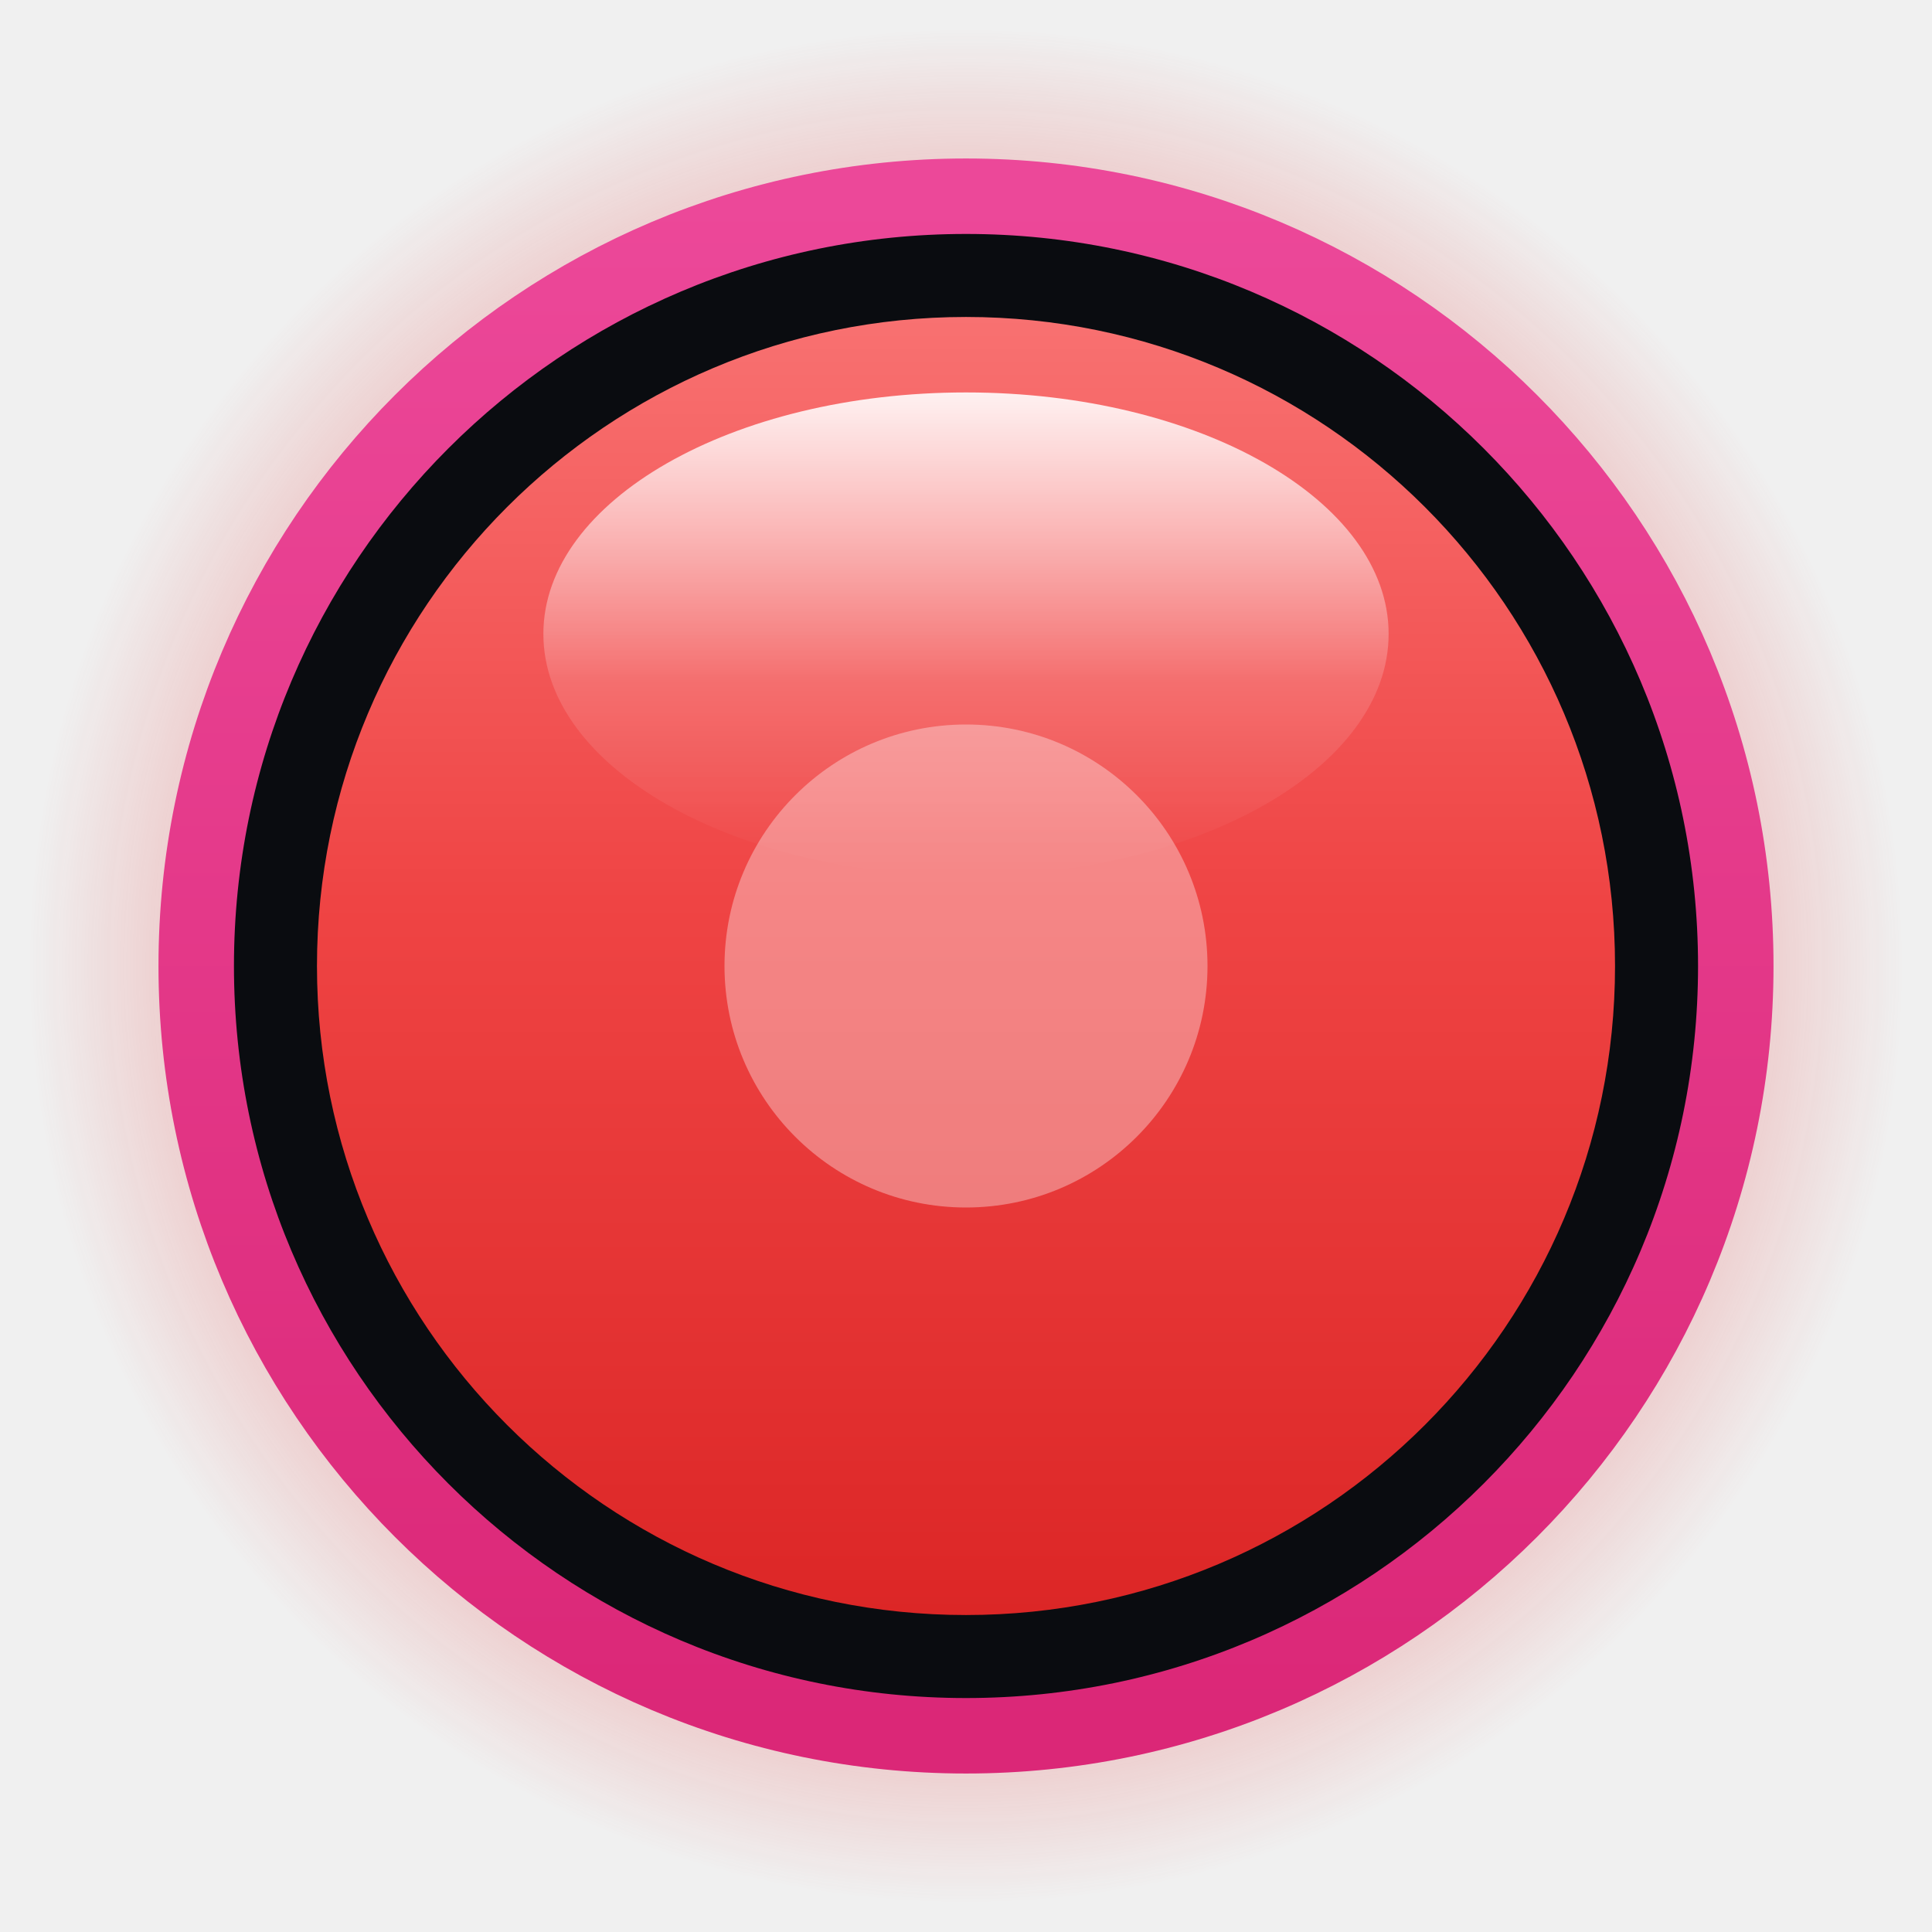
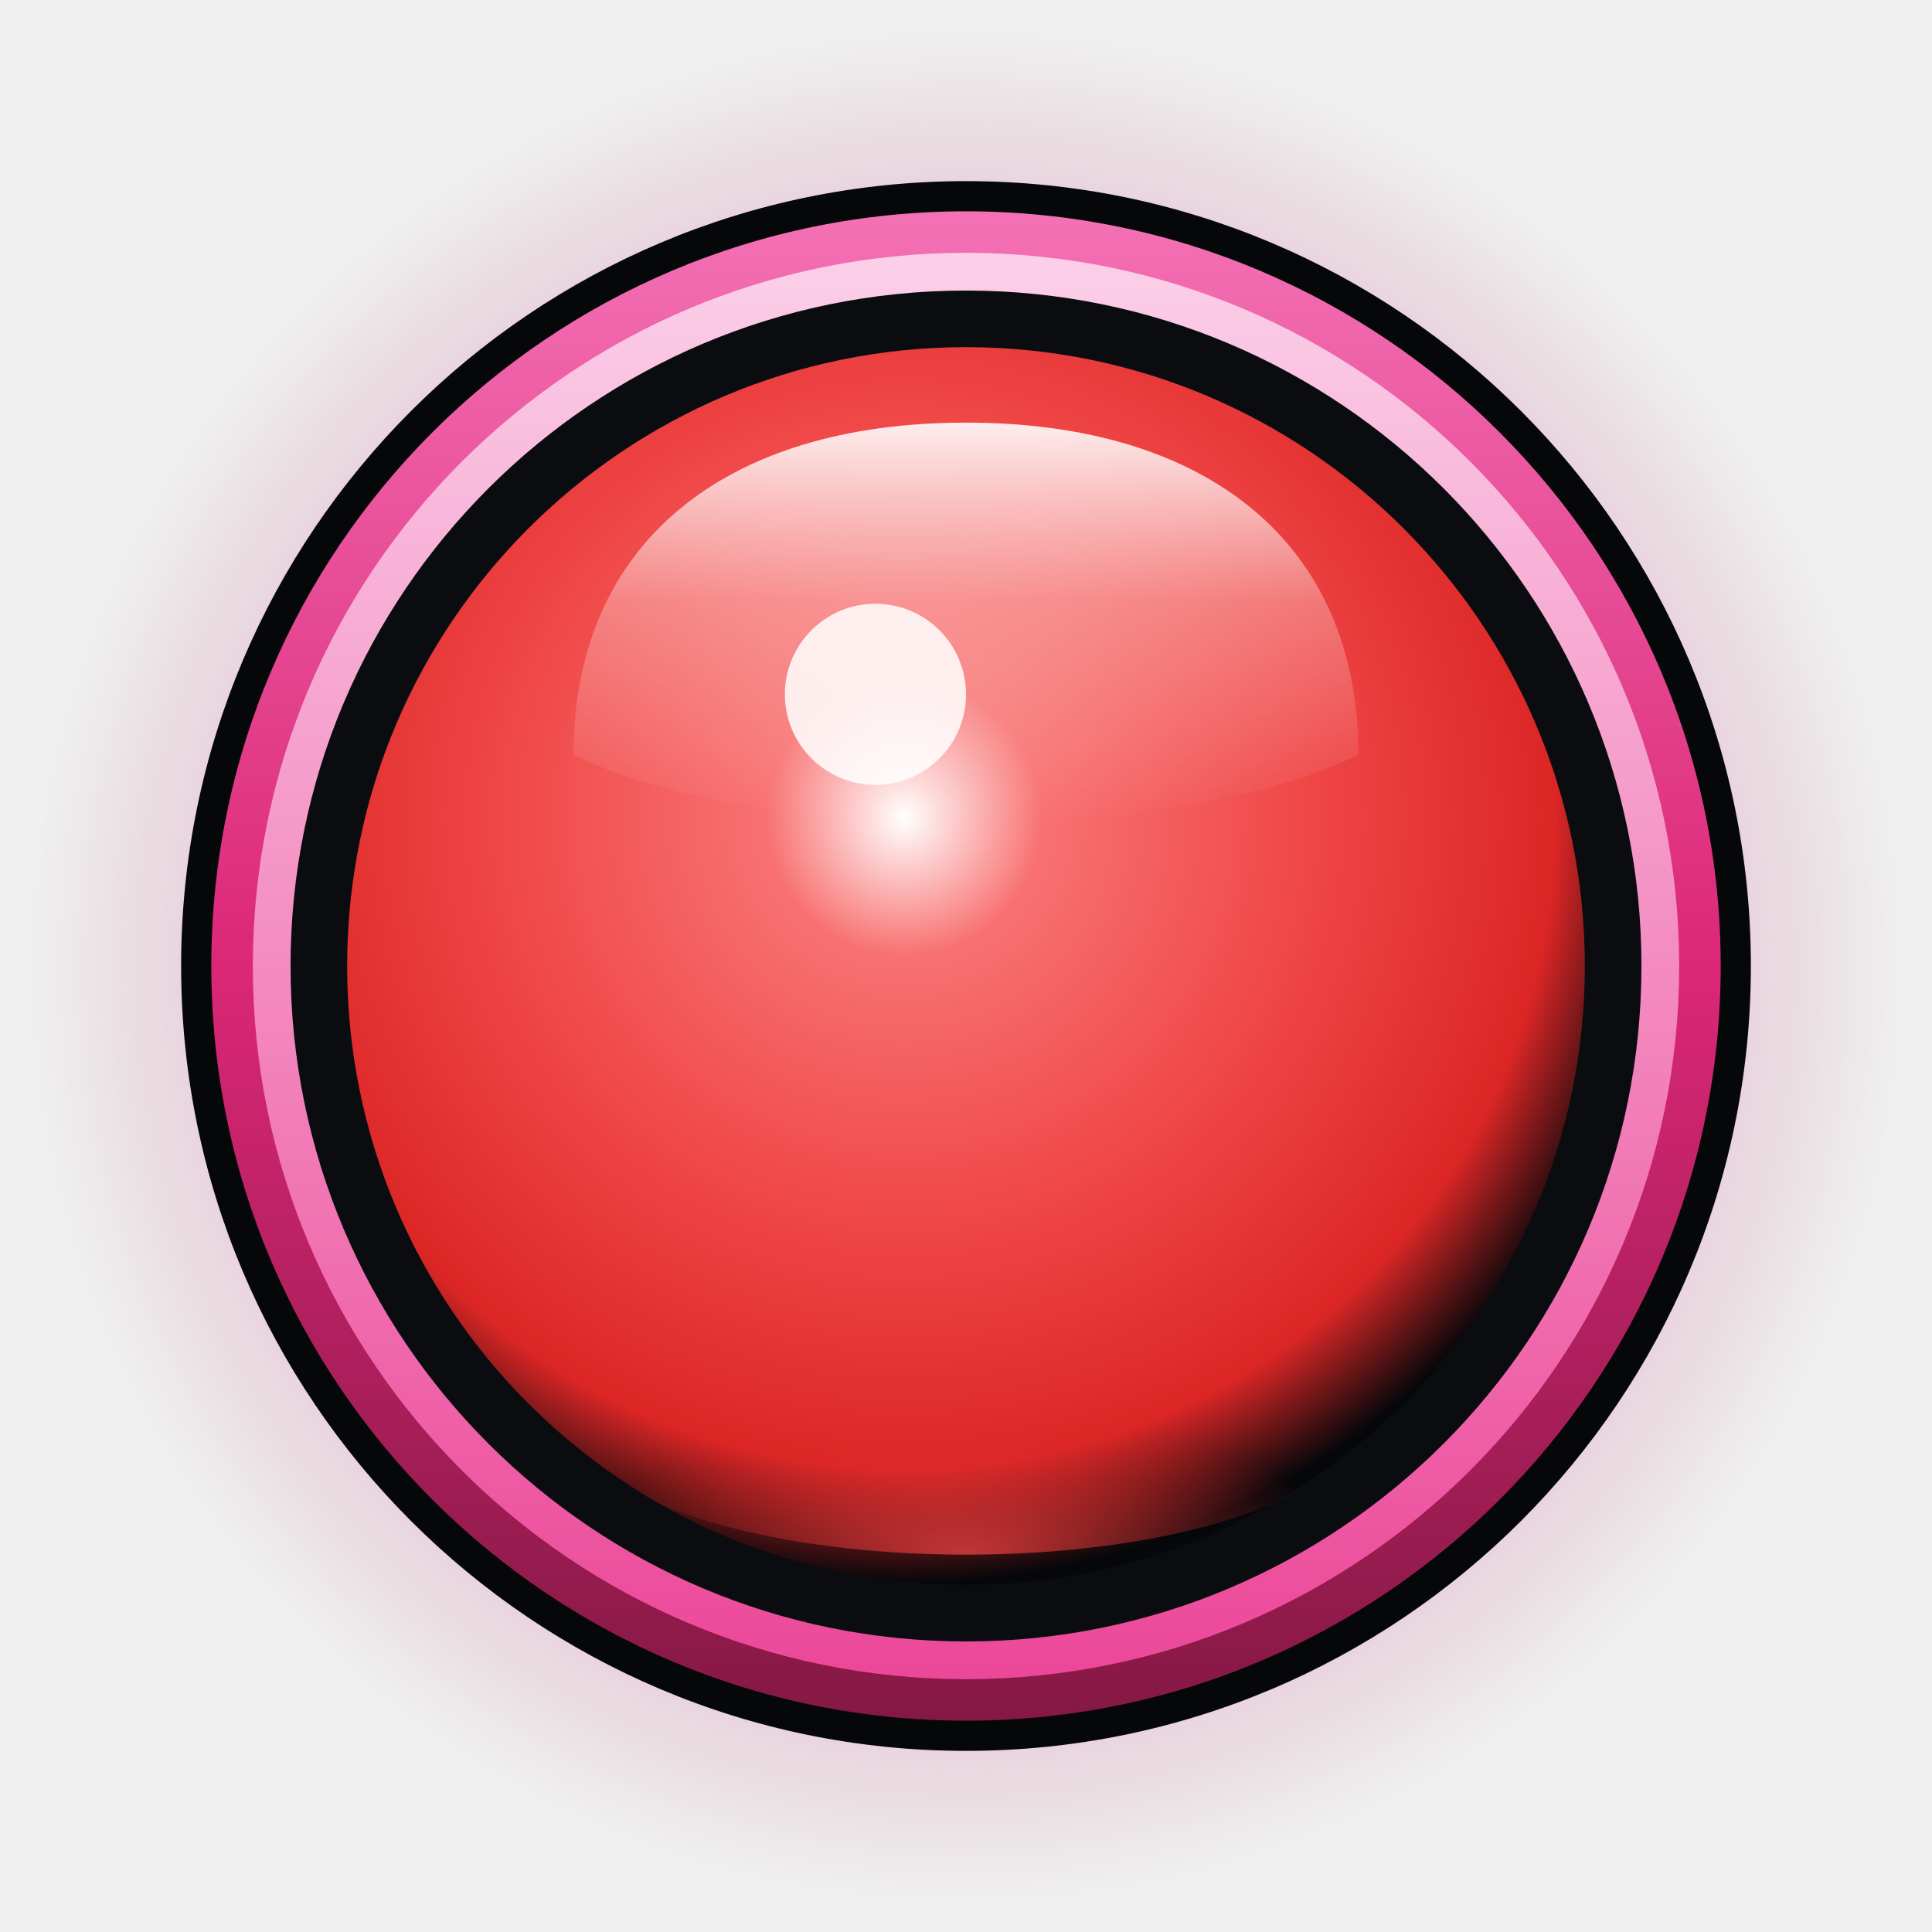
<svg xmlns="http://www.w3.org/2000/svg" version="1.1" viewBox="0 0 128 128" width="128" height="128">
  <defs>
-     <radialGradient id="glow_grad" cx="50%" cy="50%" r="50%">
-       <stop offset="0%" stop-color="#F87171" stop-opacity="0.95" />
-       <stop offset="65%" stop-color="#EF4444" stop-opacity="0.40" />
-       <stop offset="100%" stop-color="#DC2626" stop-opacity="0" />
+     <radialGradient id="bloom_grad" cx="50%" cy="50%" r="50%">
+       <stop offset="0%" stop-color="#F472B6" stop-opacity="0.95" />
+       <stop offset="50%" stop-color="#EC4899" stop-opacity="0.55" />
+       <stop offset="75%" stop-color="#DB2777" stop-opacity="0.20" />
+       <stop offset="100%" stop-color="#831843" stop-opacity="0.0" />
    </radialGradient>
-     <linearGradient id="sphere_grad" x1="0%" y1="0%" x2="0%" y2="100%">
-       <stop offset="0%" stop-color="#F87171" />
-       <stop offset="45%" stop-color="#EF4444" />
-       <stop offset="100%" stop-color="#DC2626" />
+     <linearGradient id="bezel_pink" x1="0%" y1="0%" x2="0%" y2="100%">
+       <stop offset="0%" stop-color="#F472B6" />
+       <stop offset="50%" stop-color="#DB2777" />
+       <stop offset="100%" stop-color="#831843" />
    </linearGradient>
-     <linearGradient id="highlight_grad" x1="0%" y1="0%" x2="0%" y2="100%">
-       <stop offset="0%" stop-color="#FFFFFF" stop-opacity="0.9" />
-       <stop offset="60%" stop-color="#FFFFFF" stop-opacity="0.15" />
+     <radialGradient id="core_energy" cx="45%" cy="38%" r="62%">
+       <stop offset="0%" stop-color="#FFFFFF" />
+       <stop offset="18%" stop-color="#F87171" />
+       <stop offset="55%" stop-color="#EF4444" />
+       <stop offset="85%" stop-color="#DC2626" />
+       <stop offset="100%" stop-color="#05070A" />
+     </radialGradient>
+     <linearGradient id="pink_ring" x1="0%" y1="0%" x2="0%" y2="100%">
+       <stop offset="0%" stop-color="#FBCFE8" />
+       <stop offset="100%" stop-color="#EC4899" />
+     </linearGradient>
+     <linearGradient id="glass_specular" x1="0%" y1="0%" x2="0%" y2="100%">
+       <stop offset="0%" stop-color="#FFFFFF" stop-opacity="0.90" />
+       <stop offset="45%" stop-color="#FFFFFF" stop-opacity="0.30" />
      <stop offset="100%" stop-color="#FFFFFF" stop-opacity="0.0" />
    </linearGradient>
-     <linearGradient id="whisper_ring" x1="0%" y1="0%" x2="0%" y2="100%">
-       <stop offset="0%" stop-color="#EC4899" />
-       <stop offset="100%" stop-color="#DB2777" />
-     </linearGradient>
+     <radialGradient id="bottom_bounce" cx="50%" cy="100%" r="50%">
+       <stop offset="0%" stop-color="#EF4444" stop-opacity="0.75" />
+       <stop offset="100%" stop-color="#DC2626" stop-opacity="0.0" />
+     </radialGradient>
  </defs>
-   <circle cx="64" cy="64" r="62" fill="url(#glow_grad)" />
-   <circle cx="64" cy="64" r="51" fill="#0A0C10" stroke="url(#whisper_ring)" stroke-width="5" />
-   <circle cx="64" cy="64" r="43" fill="url(#sphere_grad)" />
-   <ellipse cx="64" cy="42" rx="28" ry="16" fill="url(#highlight_grad)" />
-   <circle cx="64" cy="64" r="16" fill="#FFFFFF" opacity="0.35" />
+   <circle cx="64" cy="64" r="63" fill="url(#bloom_grad)" />
+   <circle cx="64" cy="64" r="51" fill="url(#bezel_pink)" stroke="#060709" stroke-width="2" />
+   <circle cx="64" cy="64" r="46" fill="#0A0C10" stroke="url(#pink_ring)" stroke-width="2.5" />
+   <circle cx="64" cy="64" r="41" fill="url(#core_energy)" />
+   <ellipse cx="64" cy="94" rx="26" ry="9" fill="url(#bottom_bounce)" />
+   <path d="M 38,50 C 38,36 48,28 64,28 C 80,28 90,36 90,50 C 78,56 50,56 38,50 Z" fill="url(#glass_specular)" />
+   <circle cx="58" cy="46" r="6" fill="#FFFFFF" opacity="0.85" />
</svg>
